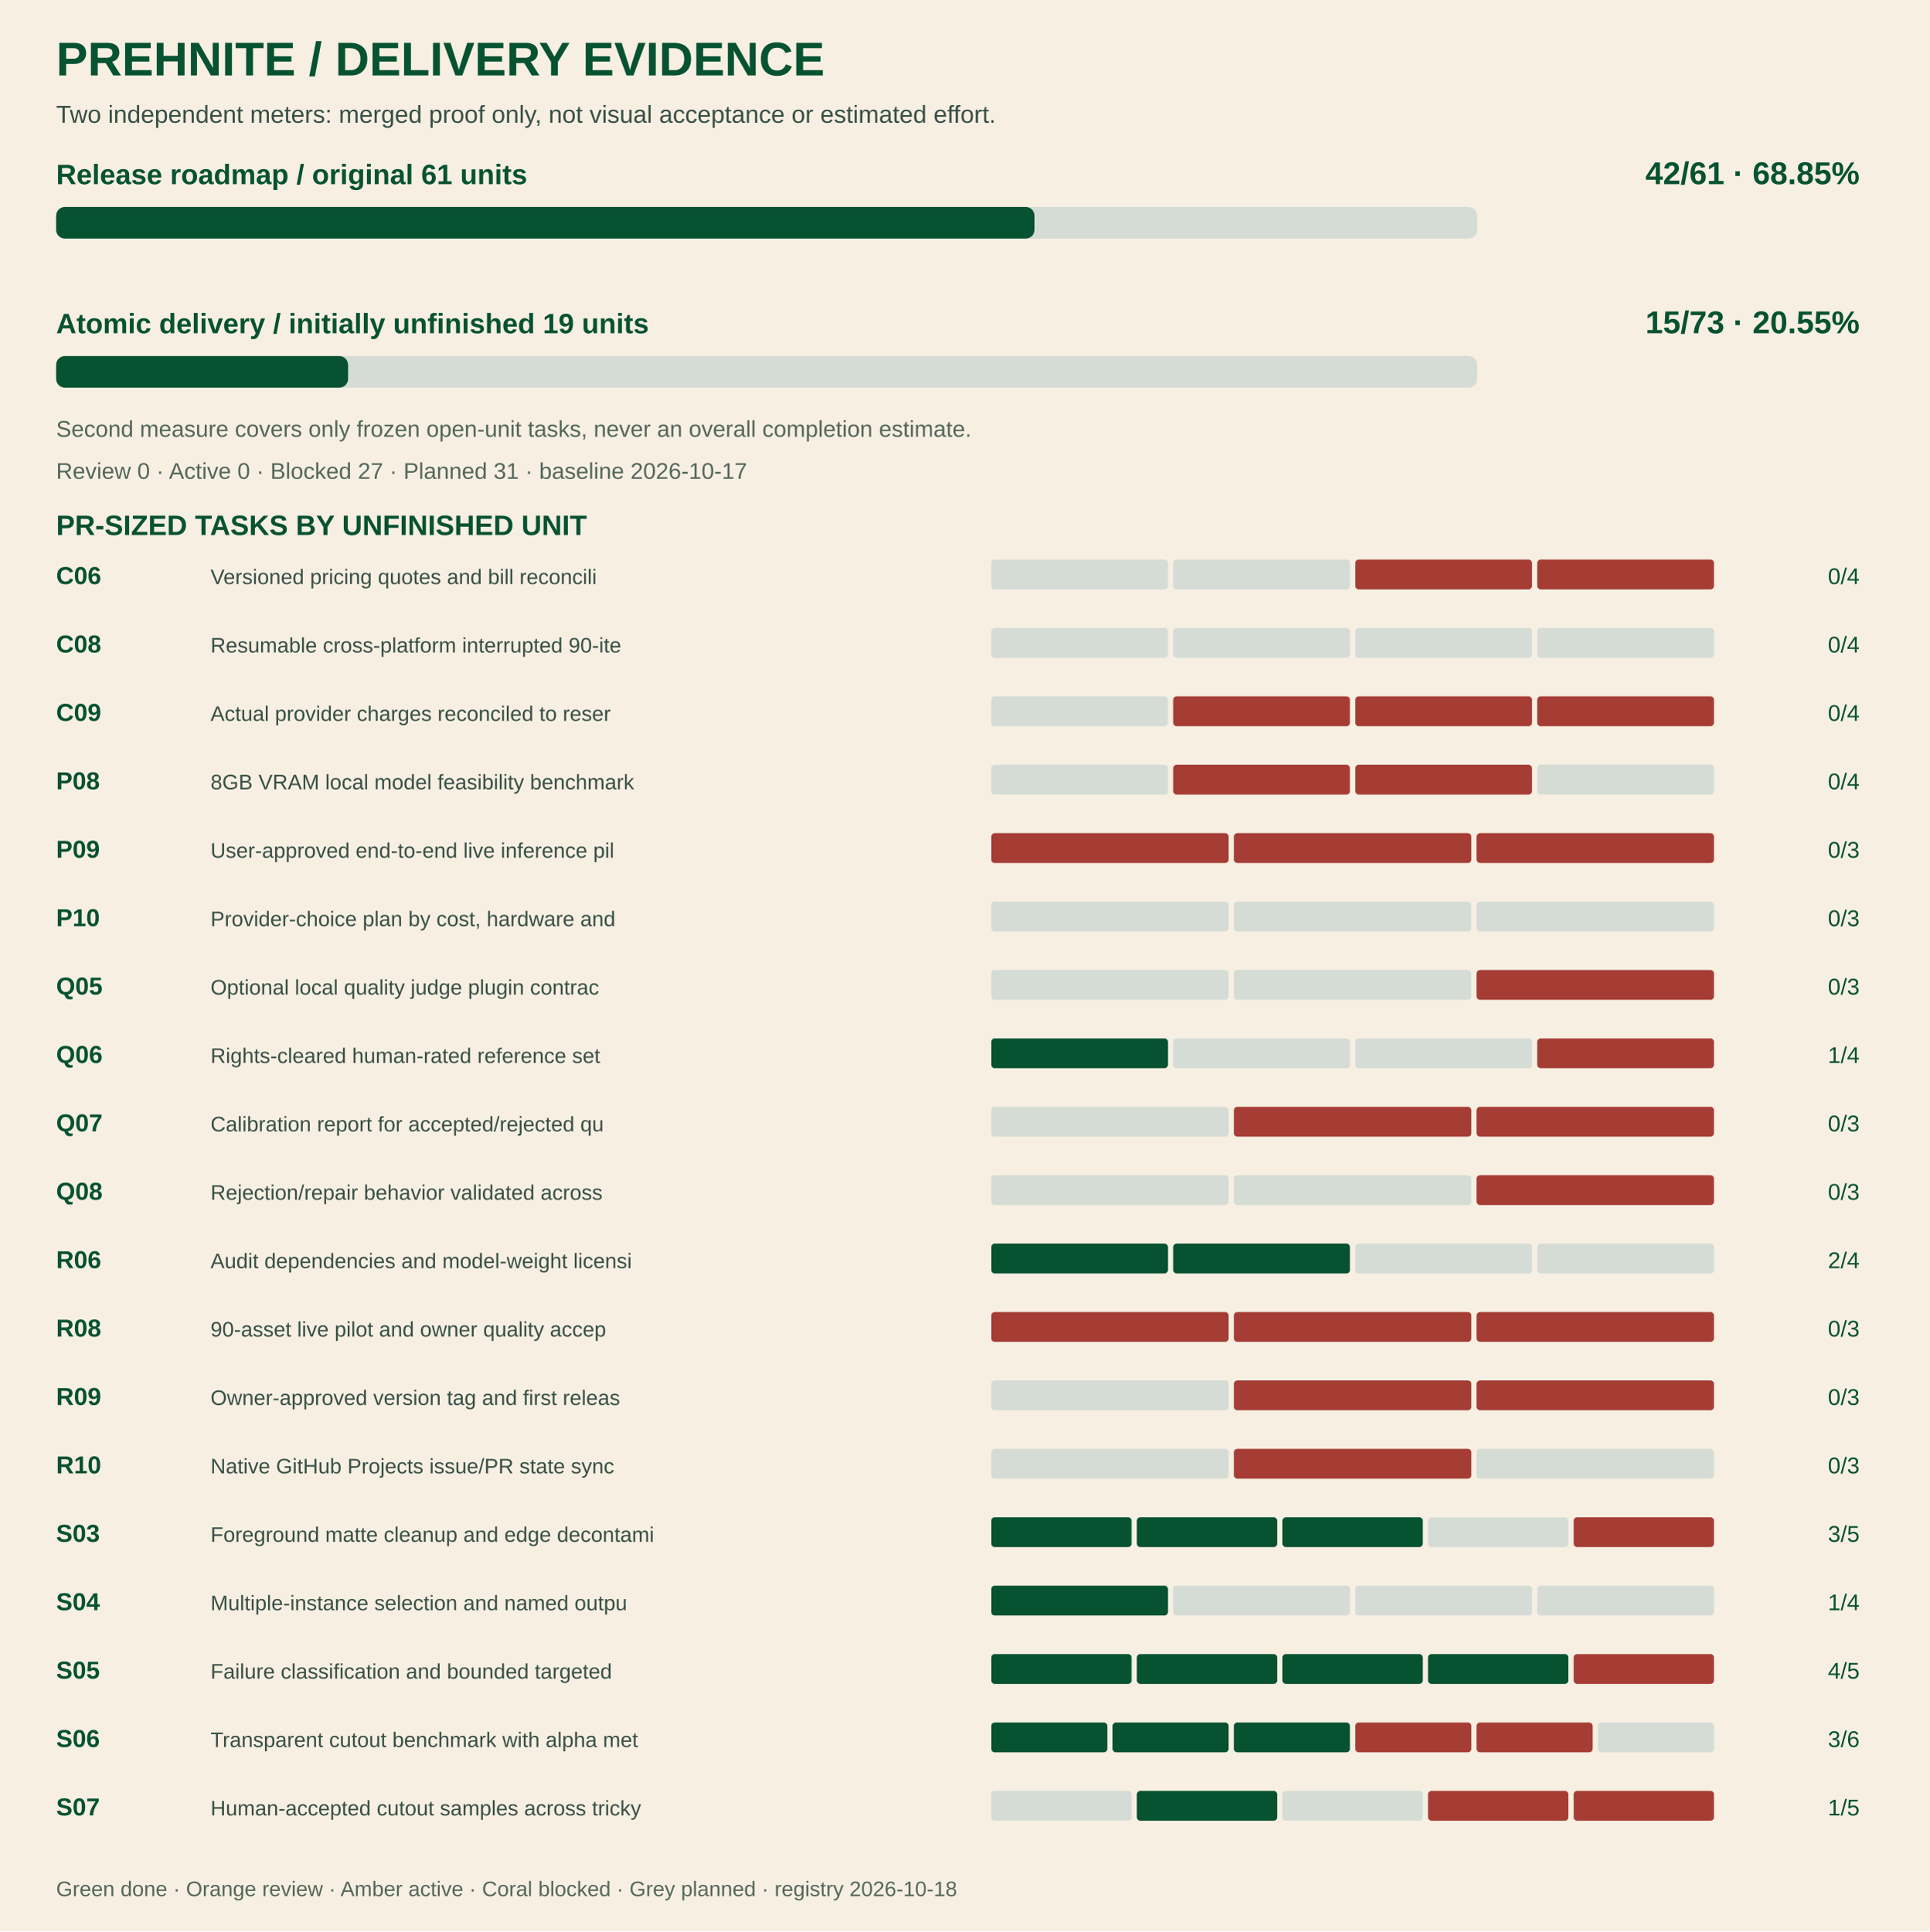
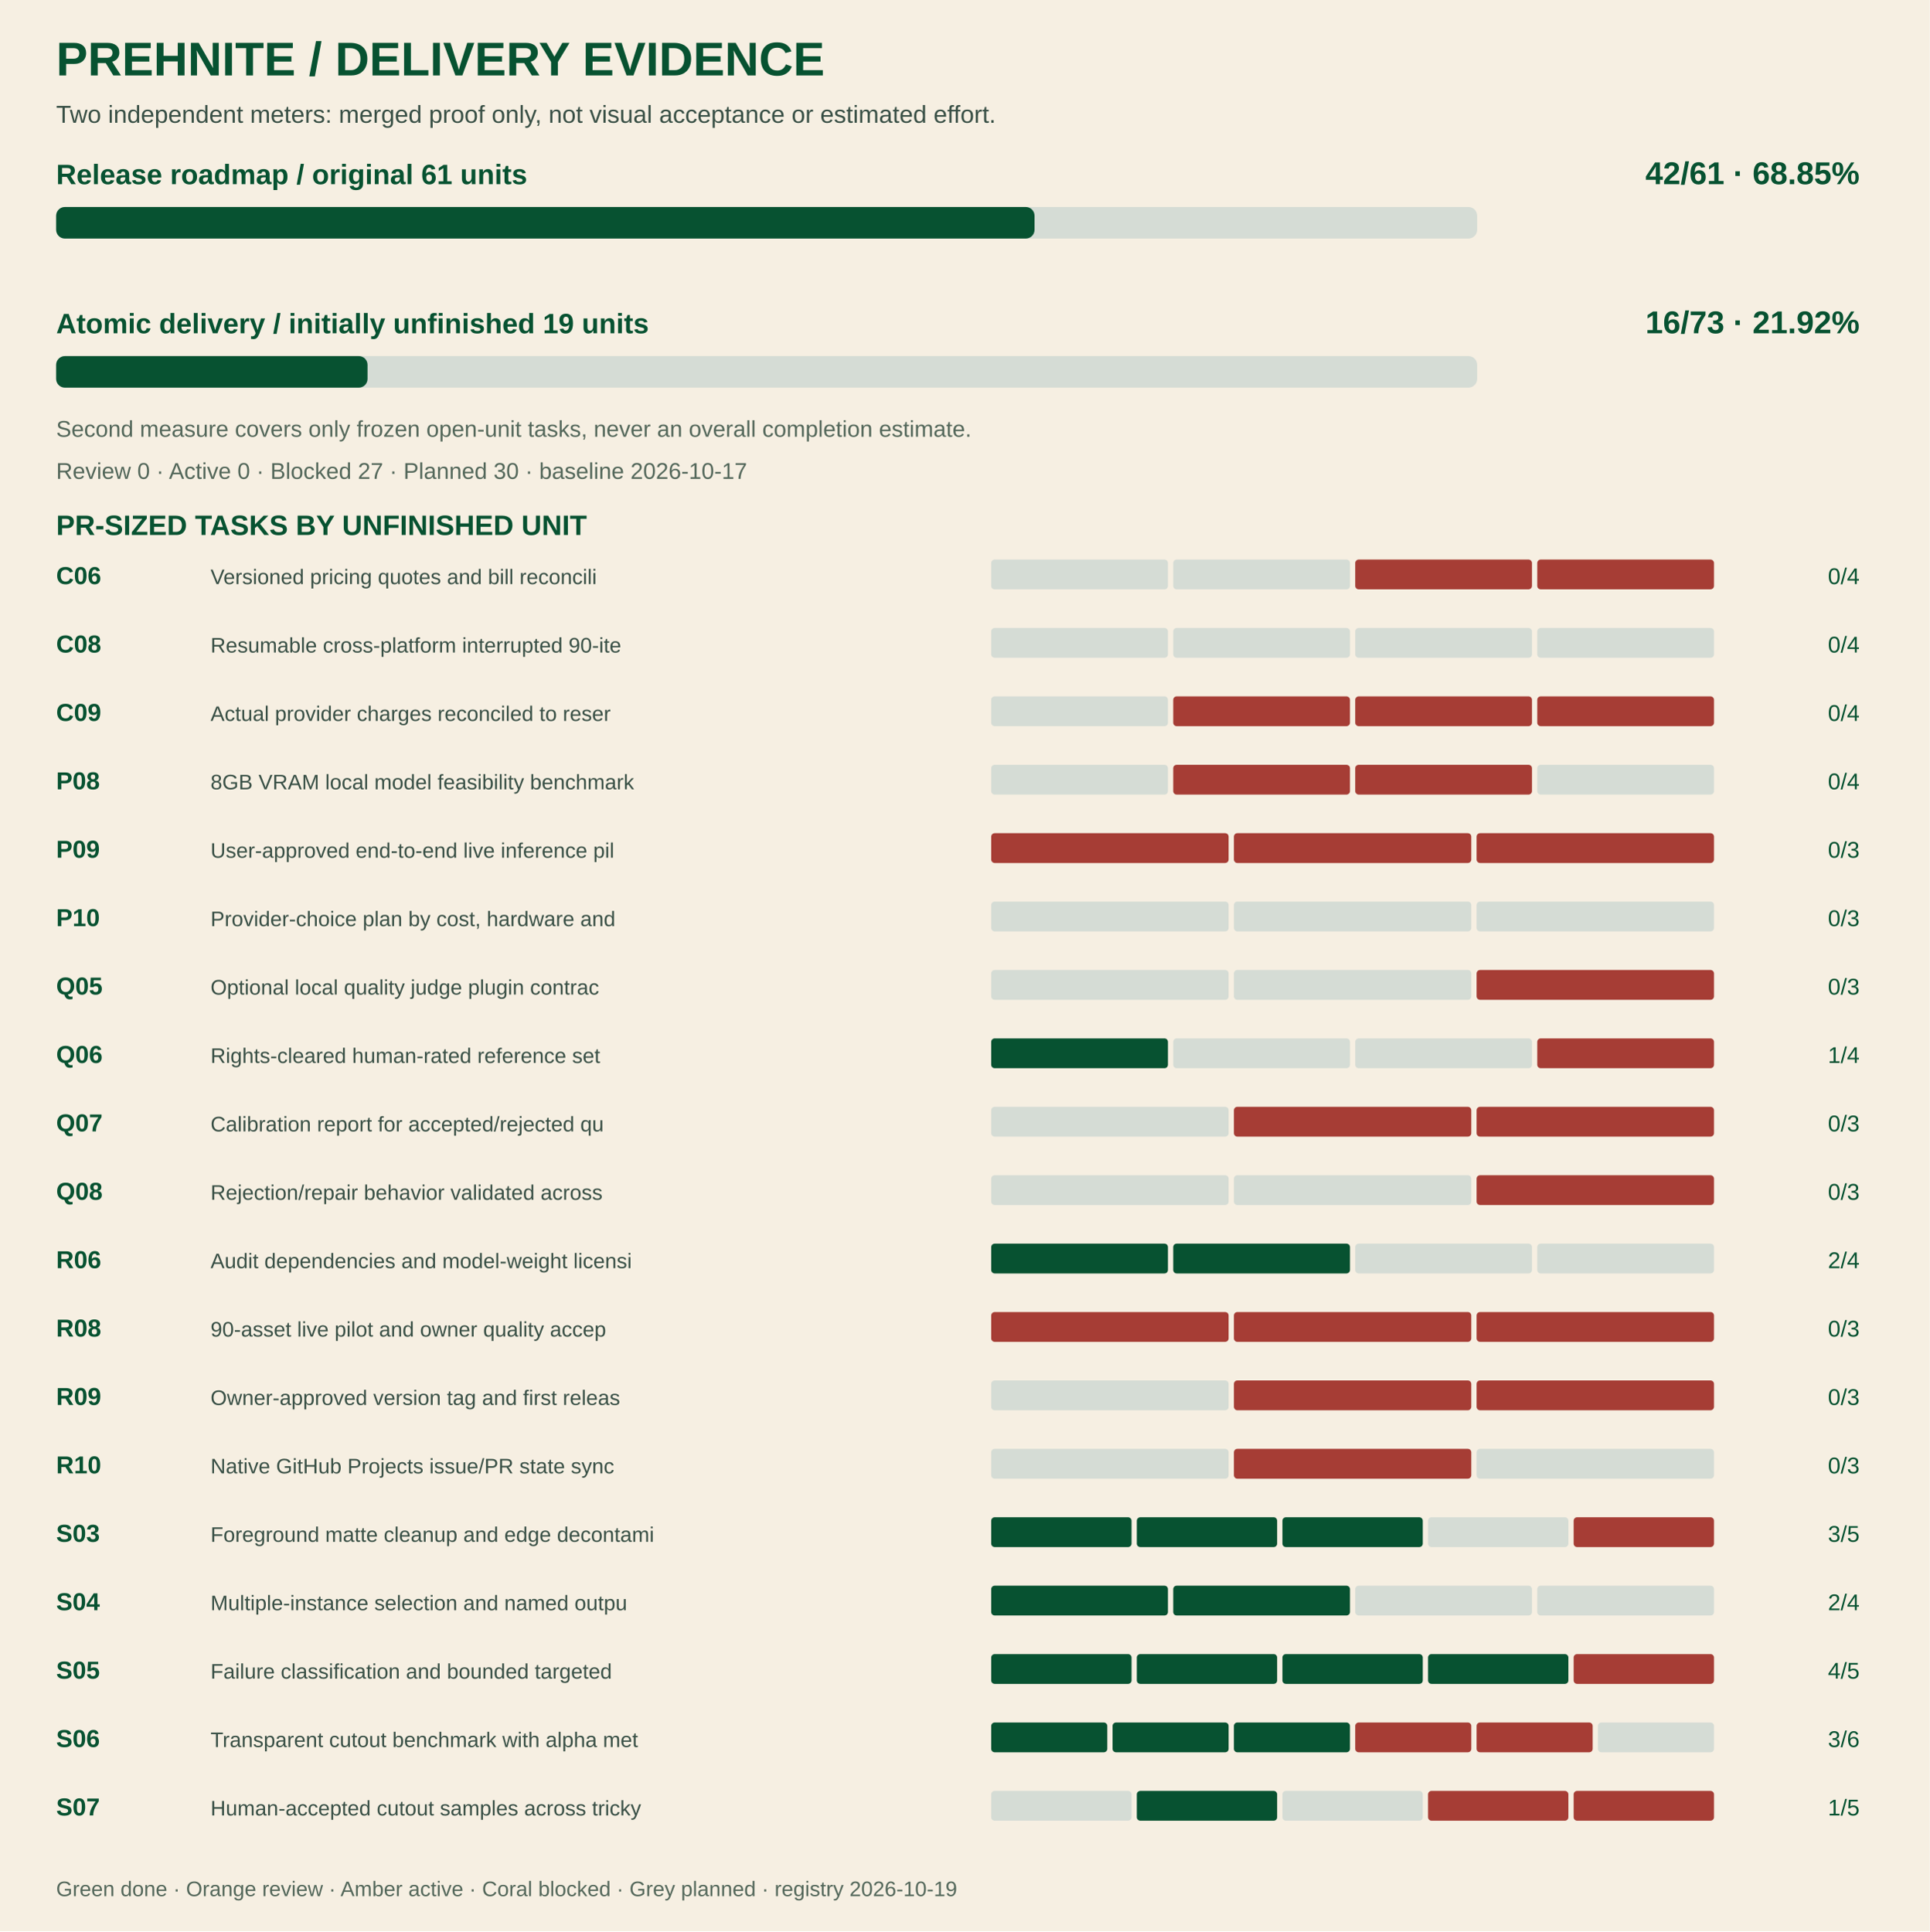
<svg xmlns="http://www.w3.org/2000/svg" width="1100" height="1101" viewBox="0 0 1100 1101" role="img" aria-labelledby="title desc">
  <rect width="1100" height="1101" fill="#F6EFE2" />
  <g font-family="system-ui,Segoe UI,Arial,sans-serif">
    <text x="32" y="43" font-size="27" font-weight="700" fill="#075231">PREHNITE / DELIVERY EVIDENCE</text>
    <text x="32" y="70" font-size="14" fill="#384F45">Two independent meters: merged proof only, not visual acceptance or estimated effort.</text>
    <text x="32" y="105" font-size="16" font-weight="600" fill="#075231">Release roadmap / original 61 units</text>
    <text x="1060" y="105" font-size="18" font-weight="700" text-anchor="end" fill="#075231">42/61 · 68.85%</text>
    <rect x="32" y="118" width="810" height="18" rx="5" fill="#D5DCD5" />
    <rect x="32" y="118" width="557.7" height="18" rx="5" fill="#075231" />
    <text x="32" y="190" font-size="16" font-weight="600" fill="#075231">Atomic delivery / initially unfinished 19 units</text>
-     <text x="1060" y="190" font-size="18" font-weight="700" text-anchor="end" fill="#075231">15/73 · 20.55%</text>
+     <text x="1060" y="190" font-size="18" font-weight="700" text-anchor="end" fill="#075231">16/73 · 21.92%</text>
    <rect x="32" y="203" width="810" height="18" rx="5" fill="#D5DCD5" />
-     <rect x="32" y="203" width="166.4" height="18" rx="5" fill="#075231" />
+     <rect x="32" y="203" width="177.5" height="18" rx="5" fill="#075231" />
    <text x="32" y="249" font-size="13" fill="#53675A">Second measure covers only frozen open-unit tasks, never an overall completion estimate.</text>
-     <text x="32" y="273" font-size="13" fill="#53675A">Review 0 · Active 0 · Blocked 27 · Planned 31 · baseline 2026-10-17</text>
+     <text x="32" y="273" font-size="13" fill="#53675A">Review 0 · Active 0 · Blocked 27 · Planned 30 · baseline 2026-10-17</text>
    <text x="32" y="305" font-size="16" font-weight="600" fill="#075231">PR-SIZED TASKS BY UNFINISHED UNIT</text>
    <text x="32" y="333" font-size="14" font-weight="700" fill="#075231">C06</text>
    <text x="120" y="333" font-size="12" fill="#384F45">Versioned pricing quotes and bill reconcili</text>
    <g>
      <rect x="565.00" y="319" width="100.75" height="17" rx="2" fill="#D5DCD5" />
    </g>
    <g>
      <rect x="668.75" y="319" width="100.75" height="17" rx="2" fill="#D5DCD5" />
    </g>
    <g>
      <rect x="772.50" y="319" width="100.75" height="17" rx="2" fill="#A63D35" />
    </g>
    <g>
      <rect x="876.25" y="319" width="100.75" height="17" rx="2" fill="#A63D35" />
    </g>
    <text x="1060" y="333" font-size="13" text-anchor="end" fill="#075231">0/4</text>
    <text x="32" y="372" font-size="14" font-weight="700" fill="#075231">C08</text>
    <text x="120" y="372" font-size="12" fill="#384F45">Resumable cross-platform interrupted 90-ite</text>
    <g>
      <rect x="565.00" y="358" width="100.75" height="17" rx="2" fill="#D5DCD5" />
    </g>
    <g>
      <rect x="668.75" y="358" width="100.75" height="17" rx="2" fill="#D5DCD5" />
    </g>
    <g>
      <rect x="772.50" y="358" width="100.75" height="17" rx="2" fill="#D5DCD5" />
    </g>
    <g>
      <rect x="876.25" y="358" width="100.75" height="17" rx="2" fill="#D5DCD5" />
    </g>
    <text x="1060" y="372" font-size="13" text-anchor="end" fill="#075231">0/4</text>
    <text x="32" y="411" font-size="14" font-weight="700" fill="#075231">C09</text>
    <text x="120" y="411" font-size="12" fill="#384F45">Actual provider charges reconciled to reser</text>
    <g>
      <rect x="565.00" y="397" width="100.75" height="17" rx="2" fill="#D5DCD5" />
    </g>
    <g>
      <rect x="668.75" y="397" width="100.75" height="17" rx="2" fill="#A63D35" />
    </g>
    <g>
      <rect x="772.50" y="397" width="100.75" height="17" rx="2" fill="#A63D35" />
    </g>
    <g>
      <rect x="876.25" y="397" width="100.75" height="17" rx="2" fill="#A63D35" />
    </g>
    <text x="1060" y="411" font-size="13" text-anchor="end" fill="#075231">0/4</text>
    <text x="32" y="450" font-size="14" font-weight="700" fill="#075231">P08</text>
    <text x="120" y="450" font-size="12" fill="#384F45">8GB VRAM local model feasibility benchmark</text>
    <g>
      <rect x="565.00" y="436" width="100.75" height="17" rx="2" fill="#D5DCD5" />
    </g>
    <g>
      <rect x="668.75" y="436" width="100.75" height="17" rx="2" fill="#A63D35" />
    </g>
    <g>
      <rect x="772.50" y="436" width="100.75" height="17" rx="2" fill="#A63D35" />
    </g>
    <g>
      <rect x="876.25" y="436" width="100.75" height="17" rx="2" fill="#D5DCD5" />
    </g>
    <text x="1060" y="450" font-size="13" text-anchor="end" fill="#075231">0/4</text>
    <text x="32" y="489" font-size="14" font-weight="700" fill="#075231">P09</text>
    <text x="120" y="489" font-size="12" fill="#384F45">User-approved end-to-end live inference pil</text>
    <g>
      <rect x="565.00" y="475" width="135.33" height="17" rx="2" fill="#A63D35" />
    </g>
    <g>
      <rect x="703.33" y="475" width="135.33" height="17" rx="2" fill="#A63D35" />
    </g>
    <g>
      <rect x="841.67" y="475" width="135.33" height="17" rx="2" fill="#A63D35" />
    </g>
    <text x="1060" y="489" font-size="13" text-anchor="end" fill="#075231">0/3</text>
    <text x="32" y="528" font-size="14" font-weight="700" fill="#075231">P10</text>
    <text x="120" y="528" font-size="12" fill="#384F45">Provider-choice plan by cost, hardware and </text>
    <g>
      <rect x="565.00" y="514" width="135.33" height="17" rx="2" fill="#D5DCD5" />
    </g>
    <g>
      <rect x="703.33" y="514" width="135.33" height="17" rx="2" fill="#D5DCD5" />
    </g>
    <g>
      <rect x="841.67" y="514" width="135.33" height="17" rx="2" fill="#D5DCD5" />
    </g>
    <text x="1060" y="528" font-size="13" text-anchor="end" fill="#075231">0/3</text>
    <text x="32" y="567" font-size="14" font-weight="700" fill="#075231">Q05</text>
    <text x="120" y="567" font-size="12" fill="#384F45">Optional local quality judge plugin contrac</text>
    <g>
      <rect x="565.00" y="553" width="135.33" height="17" rx="2" fill="#D5DCD5" />
    </g>
    <g>
      <rect x="703.33" y="553" width="135.33" height="17" rx="2" fill="#D5DCD5" />
    </g>
    <g>
      <rect x="841.67" y="553" width="135.33" height="17" rx="2" fill="#A63D35" />
    </g>
    <text x="1060" y="567" font-size="13" text-anchor="end" fill="#075231">0/3</text>
    <text x="32" y="606" font-size="14" font-weight="700" fill="#075231">Q06</text>
    <text x="120" y="606" font-size="12" fill="#384F45">Rights-cleared human-rated reference set</text>
    <g>
      <rect x="565.00" y="592" width="100.75" height="17" rx="2" fill="#075231" />
    </g>
    <g>
      <rect x="668.75" y="592" width="100.75" height="17" rx="2" fill="#D5DCD5" />
    </g>
    <g>
      <rect x="772.50" y="592" width="100.75" height="17" rx="2" fill="#D5DCD5" />
    </g>
    <g>
      <rect x="876.25" y="592" width="100.75" height="17" rx="2" fill="#A63D35" />
    </g>
    <text x="1060" y="606" font-size="13" text-anchor="end" fill="#075231">1/4</text>
    <text x="32" y="645" font-size="14" font-weight="700" fill="#075231">Q07</text>
    <text x="120" y="645" font-size="12" fill="#384F45">Calibration report for accepted/rejected qu</text>
    <g>
      <rect x="565.00" y="631" width="135.33" height="17" rx="2" fill="#D5DCD5" />
    </g>
    <g>
      <rect x="703.33" y="631" width="135.33" height="17" rx="2" fill="#A63D35" />
    </g>
    <g>
      <rect x="841.67" y="631" width="135.33" height="17" rx="2" fill="#A63D35" />
    </g>
    <text x="1060" y="645" font-size="13" text-anchor="end" fill="#075231">0/3</text>
    <text x="32" y="684" font-size="14" font-weight="700" fill="#075231">Q08</text>
    <text x="120" y="684" font-size="12" fill="#384F45">Rejection/repair behavior validated across </text>
    <g>
      <rect x="565.00" y="670" width="135.33" height="17" rx="2" fill="#D5DCD5" />
    </g>
    <g>
      <rect x="703.33" y="670" width="135.33" height="17" rx="2" fill="#D5DCD5" />
    </g>
    <g>
      <rect x="841.67" y="670" width="135.33" height="17" rx="2" fill="#A63D35" />
    </g>
    <text x="1060" y="684" font-size="13" text-anchor="end" fill="#075231">0/3</text>
    <text x="32" y="723" font-size="14" font-weight="700" fill="#075231">R06</text>
    <text x="120" y="723" font-size="12" fill="#384F45">Audit dependencies and model-weight licensi</text>
    <g>
      <rect x="565.00" y="709" width="100.75" height="17" rx="2" fill="#075231" />
    </g>
    <g>
      <rect x="668.75" y="709" width="100.75" height="17" rx="2" fill="#075231" />
    </g>
    <g>
      <rect x="772.50" y="709" width="100.75" height="17" rx="2" fill="#D5DCD5" />
    </g>
    <g>
      <rect x="876.25" y="709" width="100.75" height="17" rx="2" fill="#D5DCD5" />
    </g>
    <text x="1060" y="723" font-size="13" text-anchor="end" fill="#075231">2/4</text>
    <text x="32" y="762" font-size="14" font-weight="700" fill="#075231">R08</text>
    <text x="120" y="762" font-size="12" fill="#384F45">90-asset live pilot and owner quality accep</text>
    <g>
      <rect x="565.00" y="748" width="135.33" height="17" rx="2" fill="#A63D35" />
    </g>
    <g>
      <rect x="703.33" y="748" width="135.33" height="17" rx="2" fill="#A63D35" />
    </g>
    <g>
      <rect x="841.67" y="748" width="135.33" height="17" rx="2" fill="#A63D35" />
    </g>
    <text x="1060" y="762" font-size="13" text-anchor="end" fill="#075231">0/3</text>
    <text x="32" y="801" font-size="14" font-weight="700" fill="#075231">R09</text>
    <text x="120" y="801" font-size="12" fill="#384F45">Owner-approved version tag and first releas</text>
    <g>
      <rect x="565.00" y="787" width="135.33" height="17" rx="2" fill="#D5DCD5" />
    </g>
    <g>
      <rect x="703.33" y="787" width="135.33" height="17" rx="2" fill="#A63D35" />
    </g>
    <g>
      <rect x="841.67" y="787" width="135.33" height="17" rx="2" fill="#A63D35" />
    </g>
    <text x="1060" y="801" font-size="13" text-anchor="end" fill="#075231">0/3</text>
    <text x="32" y="840" font-size="14" font-weight="700" fill="#075231">R10</text>
    <text x="120" y="840" font-size="12" fill="#384F45">Native GitHub Projects issue/PR state sync</text>
    <g>
      <rect x="565.00" y="826" width="135.33" height="17" rx="2" fill="#D5DCD5" />
    </g>
    <g>
      <rect x="703.33" y="826" width="135.33" height="17" rx="2" fill="#A63D35" />
    </g>
    <g>
      <rect x="841.67" y="826" width="135.33" height="17" rx="2" fill="#D5DCD5" />
    </g>
    <text x="1060" y="840" font-size="13" text-anchor="end" fill="#075231">0/3</text>
    <text x="32" y="879" font-size="14" font-weight="700" fill="#075231">S03</text>
    <text x="120" y="879" font-size="12" fill="#384F45">Foreground matte cleanup and edge decontami</text>
    <g>
      <rect x="565.00" y="865" width="80.00" height="17" rx="2" fill="#075231" />
    </g>
    <g>
      <rect x="648.00" y="865" width="80.00" height="17" rx="2" fill="#075231" />
    </g>
    <g>
      <rect x="731.00" y="865" width="80.00" height="17" rx="2" fill="#075231" />
    </g>
    <g>
      <rect x="814.00" y="865" width="80.00" height="17" rx="2" fill="#D5DCD5" />
    </g>
    <g>
      <rect x="897.00" y="865" width="80.00" height="17" rx="2" fill="#A63D35" />
    </g>
    <text x="1060" y="879" font-size="13" text-anchor="end" fill="#075231">3/5</text>
    <text x="32" y="918" font-size="14" font-weight="700" fill="#075231">S04</text>
    <text x="120" y="918" font-size="12" fill="#384F45">Multiple-instance selection and named outpu</text>
    <g>
      <rect x="565.00" y="904" width="100.75" height="17" rx="2" fill="#075231" />
    </g>
    <g>
-       <rect x="668.75" y="904" width="100.75" height="17" rx="2" fill="#D5DCD5" />
+       <rect x="668.75" y="904" width="100.75" height="17" rx="2" fill="#075231" />
    </g>
    <g>
      <rect x="772.50" y="904" width="100.75" height="17" rx="2" fill="#D5DCD5" />
    </g>
    <g>
      <rect x="876.25" y="904" width="100.75" height="17" rx="2" fill="#D5DCD5" />
    </g>
-     <text x="1060" y="918" font-size="13" text-anchor="end" fill="#075231">1/4</text>
+     <text x="1060" y="918" font-size="13" text-anchor="end" fill="#075231">2/4</text>
    <text x="32" y="957" font-size="14" font-weight="700" fill="#075231">S05</text>
    <text x="120" y="957" font-size="12" fill="#384F45">Failure classification and bounded targeted</text>
    <g>
      <rect x="565.00" y="943" width="80.00" height="17" rx="2" fill="#075231" />
    </g>
    <g>
      <rect x="648.00" y="943" width="80.00" height="17" rx="2" fill="#075231" />
    </g>
    <g>
      <rect x="731.00" y="943" width="80.00" height="17" rx="2" fill="#075231" />
    </g>
    <g>
      <rect x="814.00" y="943" width="80.00" height="17" rx="2" fill="#075231" />
    </g>
    <g>
      <rect x="897.00" y="943" width="80.00" height="17" rx="2" fill="#A63D35" />
    </g>
    <text x="1060" y="957" font-size="13" text-anchor="end" fill="#075231">4/5</text>
    <text x="32" y="996" font-size="14" font-weight="700" fill="#075231">S06</text>
    <text x="120" y="996" font-size="12" fill="#384F45">Transparent cutout benchmark with alpha met</text>
    <g>
      <rect x="565.00" y="982" width="66.17" height="17" rx="2" fill="#075231" />
    </g>
    <g>
      <rect x="634.17" y="982" width="66.17" height="17" rx="2" fill="#075231" />
    </g>
    <g>
      <rect x="703.33" y="982" width="66.17" height="17" rx="2" fill="#075231" />
    </g>
    <g>
      <rect x="772.50" y="982" width="66.17" height="17" rx="2" fill="#A63D35" />
    </g>
    <g>
      <rect x="841.67" y="982" width="66.17" height="17" rx="2" fill="#A63D35" />
    </g>
    <g>
      <rect x="910.83" y="982" width="66.17" height="17" rx="2" fill="#D5DCD5" />
    </g>
    <text x="1060" y="996" font-size="13" text-anchor="end" fill="#075231">3/6</text>
    <text x="32" y="1035" font-size="14" font-weight="700" fill="#075231">S07</text>
    <text x="120" y="1035" font-size="12" fill="#384F45">Human-accepted cutout samples across tricky</text>
    <g>
      <rect x="565.00" y="1021" width="80.00" height="17" rx="2" fill="#D5DCD5" />
    </g>
    <g>
      <rect x="648.00" y="1021" width="80.00" height="17" rx="2" fill="#075231" />
    </g>
    <g>
      <rect x="731.00" y="1021" width="80.00" height="17" rx="2" fill="#D5DCD5" />
    </g>
    <g>
      <rect x="814.00" y="1021" width="80.00" height="17" rx="2" fill="#A63D35" />
    </g>
    <g>
      <rect x="897.00" y="1021" width="80.00" height="17" rx="2" fill="#A63D35" />
    </g>
    <text x="1060" y="1035" font-size="13" text-anchor="end" fill="#075231">1/5</text>
-     <text x="32" y="1081" font-size="12" fill="#53675A">Green done · Orange review · Amber active · Coral blocked · Grey planned · registry 2026-10-18</text>
+     <text x="32" y="1081" font-size="12" fill="#53675A">Green done · Orange review · Amber active · Coral blocked · Grey planned · registry 2026-10-19</text>
  </g>
</svg>
